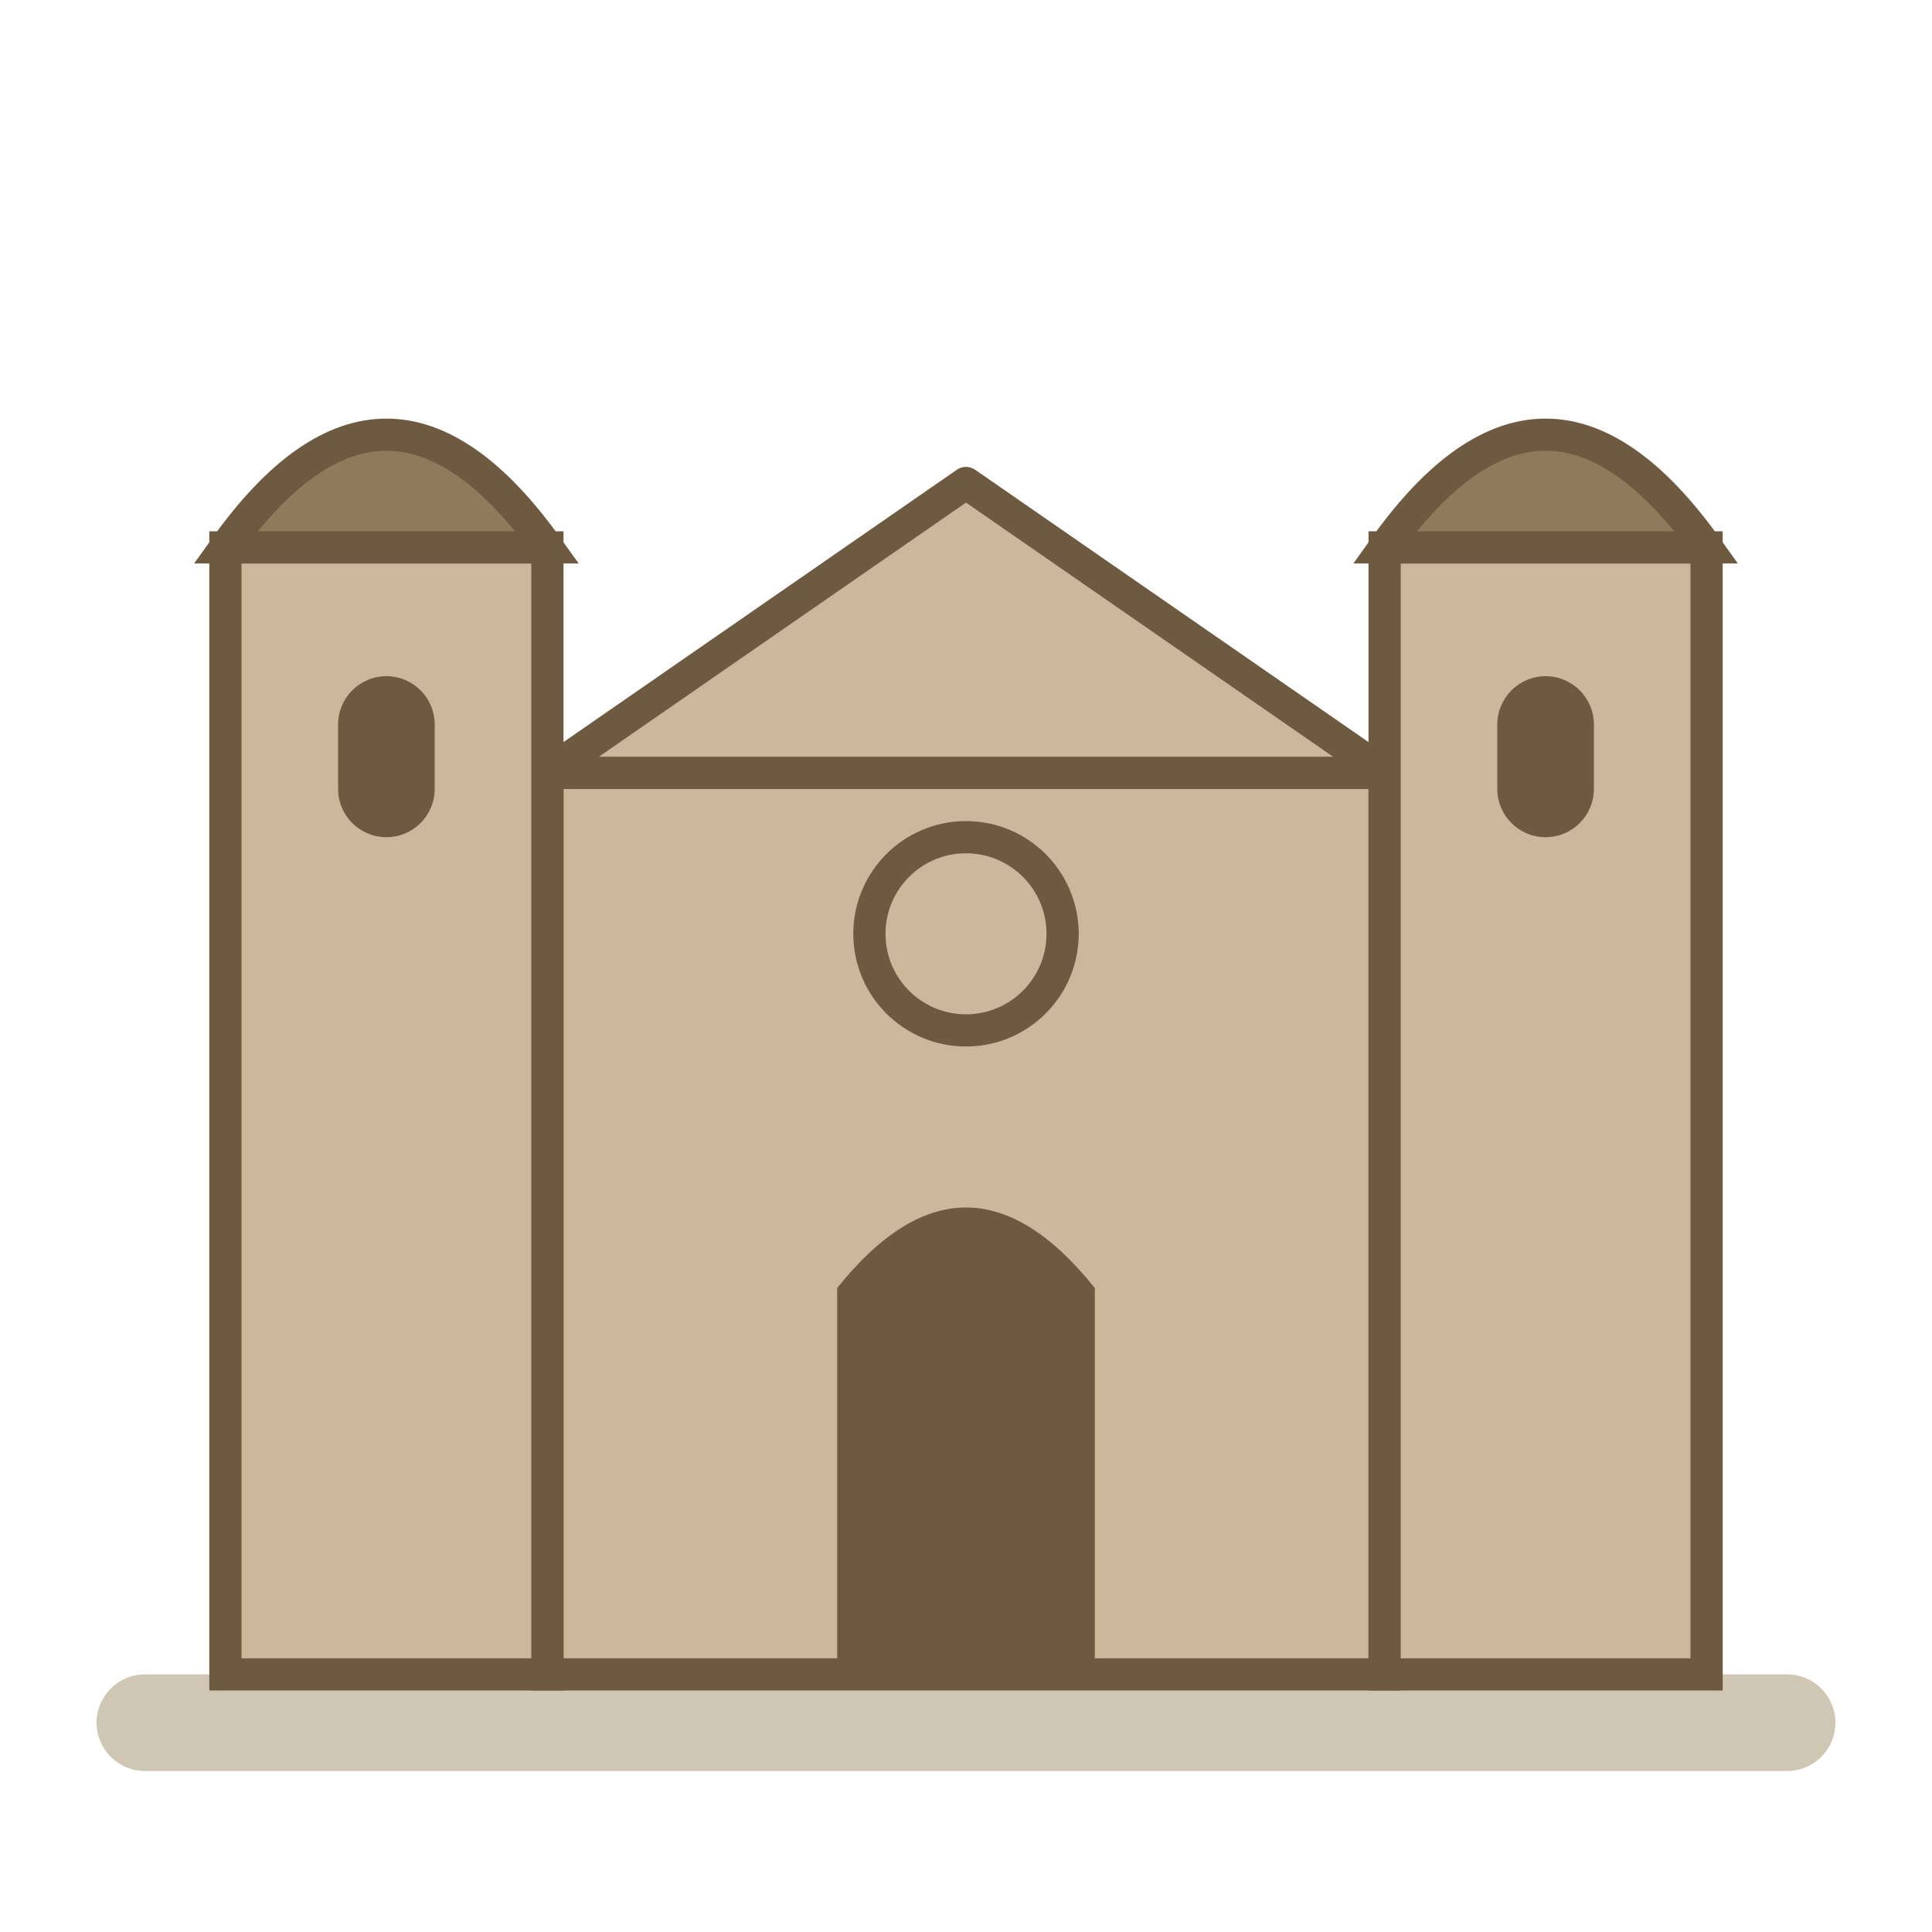
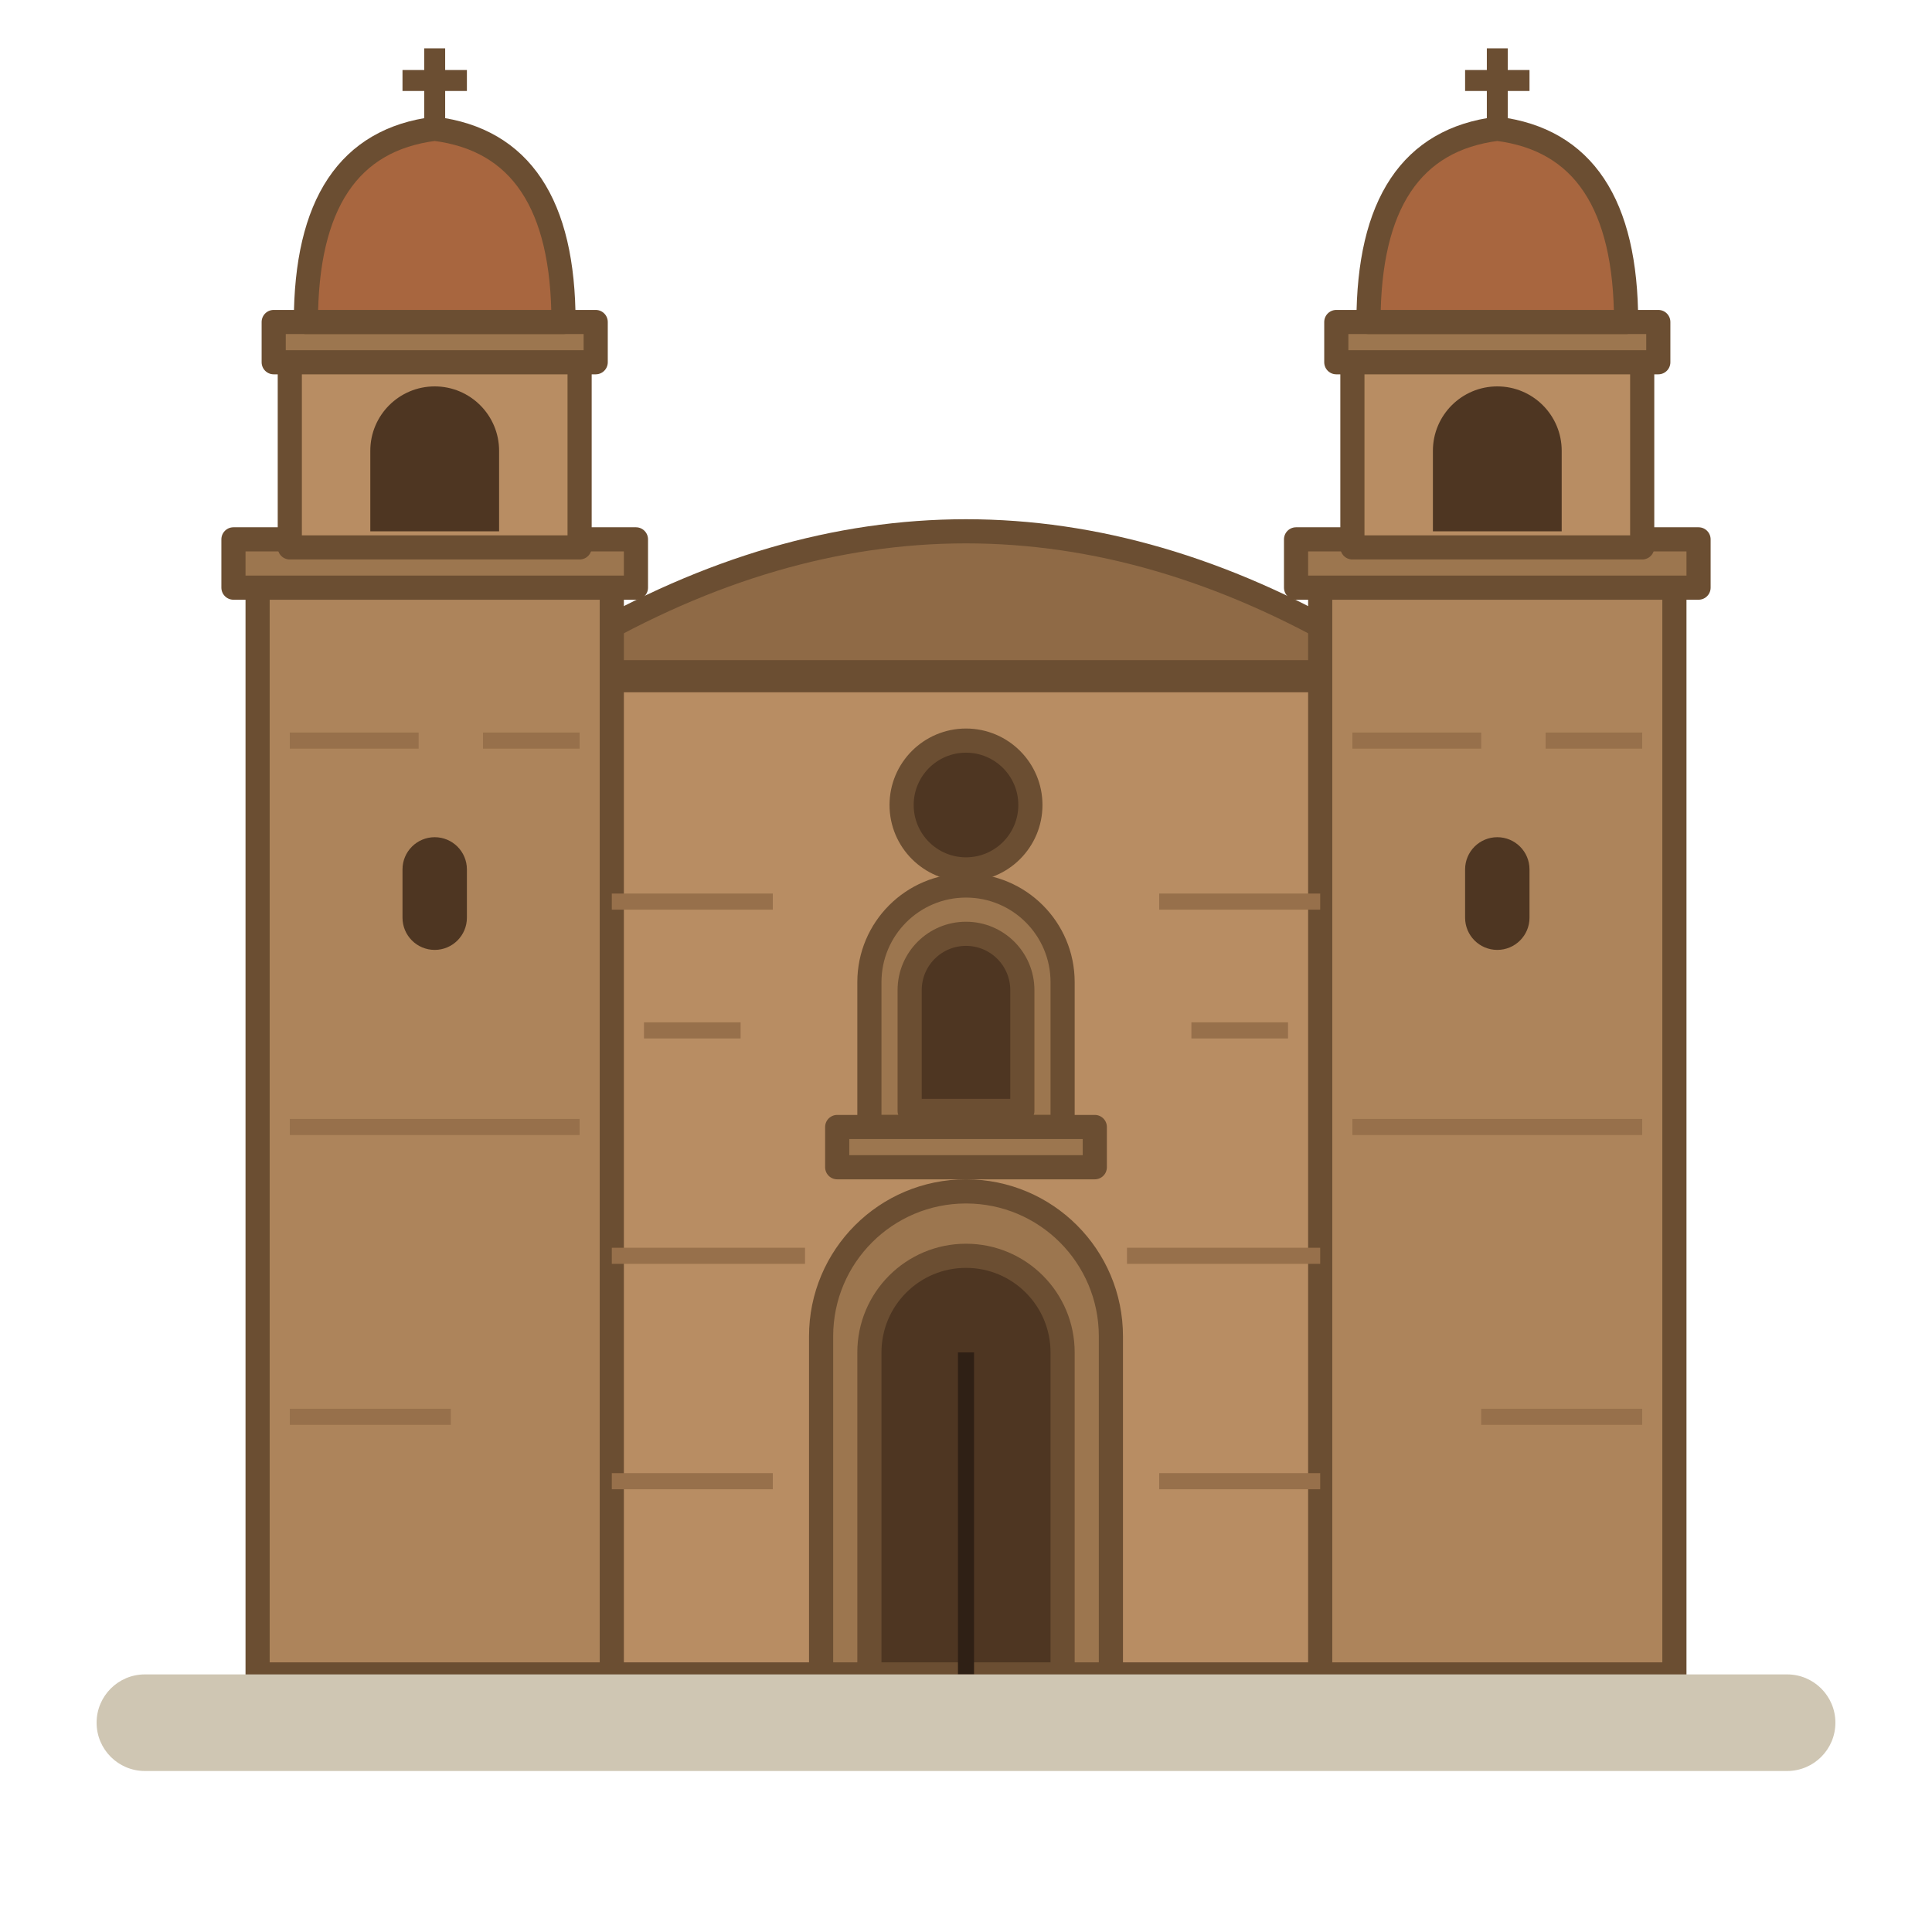
<svg xmlns="http://www.w3.org/2000/svg" viewBox="0 0 120 120">
+   <g stroke="#6b4e32" stroke-width="1.5" stroke-linejoin="round">
+     <path d="M36 40 Q60 26 84 40 V44 H36 Z" fill="#8f6a46" />
+     <rect x="36" y="42" width="48" height="62" fill="#b88d63" />
+     <path d="M34 42 H86" fill="none" stroke-width="2" />
+     <rect x="16" y="36" width="22" height="68" fill="#ad845b" />
+     <rect x="82" y="36" width="22" height="68" fill="#ad845b" />
+     <rect x="14.5" y="33.5" width="25" height="3" fill="#9c764f" />
+     <rect x="80.5" y="33.5" width="25" height="3" fill="#9c764f" />
+     <rect x="18" y="22" width="18" height="12" fill="#b88d63" />
+     <rect x="84" y="22" width="18" height="12" fill="#b88d63" />
+     <rect x="17" y="20" width="20" height="2.5" fill="#9c764f" />
+     <rect x="83" y="20" width="20" height="2.5" fill="#9c764f" />
+     <path d="M19 20 Q19 9 27 8 Q35 9 35 20 Z" fill="#a8663f" />
+     <path d="M85 20 Q85 9 93 8 Q101 9 101 20 Z" fill="#a8663f" />
+     <path d="M27 8 V3 M25 5 H29 M93 8 V3 M91 5 H95" fill="none" stroke-width="1.3" />
+     <path d="M51 104 V83 A9 9 0 0 1 69 83 V104 Z" fill="#9c764f" />
+     <path d="M54 104 V84 A6 6 0 0 1 66 84 V104 Z" fill="#4e3622" />
+     <path d="M60 104 V84" fill="none" stroke="#2f2015" stroke-width="1" />
+     <path d="M54 70 V61 A6 6 0 0 1 66 61 V70 Z" fill="#9c764f" />
+     <path d="M56.5 69 V61.5 A3.5 3.5 0 0 1 63.5 61.5 V69 Z" fill="#4e3622" />
+     <rect x="52" y="70" width="16" height="2.5" fill="#9c764f" />
+     <circle cx="60" cy="50" r="4" fill="#4e3622" />
+   </g>
+   <g fill="#4e3622">
+     <path d="M23 33 V28 A4 4 0 0 1 31 28 V33 Z" />
+     <path d="M89 33 V28 A4 4 0 0 1 97 28 V33 Z" />
+     <rect x="25" y="52" width="4" height="7" rx="2" />
+     <rect x="91" y="52" width="4" height="7" rx="2" />
+   </g>
+   <g fill="none" stroke="#97704b" stroke-width="1">
+     <path d="M38 56 H48 M72 56 H82 M38 78 H50 M70 78 H82 M38 92 H48 M72 92 H82 M18 46 H26 M30 46 H36 M84 46 H92 M96 46 H102 M18 70 H36 M84 70 H102 M18 88 H28 M92 88 H102 M40 64 H46 M74 64 H80" />
+   </g>
  <rect x="6" y="104" width="108" height="6" rx="3" fill="#cfc6b3" />
-   <rect x="34" y="48" width="52" height="56" fill="#cdb79a" stroke="#6e5a40" stroke-width="2" />
-   <polygon points="34,48 60,30 86,48" fill="#cdb79a" stroke="#6e5a40" stroke-width="2" stroke-linejoin="round" />
-   <rect x="14" y="34" width="20" height="70" fill="#cdb79a" stroke="#6e5a40" stroke-width="2" />
-   <path d="M14 34 Q24 20 34 34 Z" fill="#8f7a5c" stroke="#6e5a40" stroke-width="2" />
-   <rect x="21" y="42" width="6" height="10" rx="3" fill="#6e5a40" />
-   <rect x="86" y="34" width="20" height="70" fill="#cdb79a" stroke="#6e5a40" stroke-width="2" />
-   <path d="M86 34 Q96 20 106 34 Z" fill="#8f7a5c" stroke="#6e5a40" stroke-width="2" />
-   <rect x="93" y="42" width="6" height="10" rx="3" fill="#6e5a40" />
-   <path d="M52 104 V80 Q60 70 68 80 V104 Z" fill="#6e5a40" />
-   <circle cx="60" cy="58" r="6" fill="none" stroke="#6e5a40" stroke-width="2" />
</svg>
